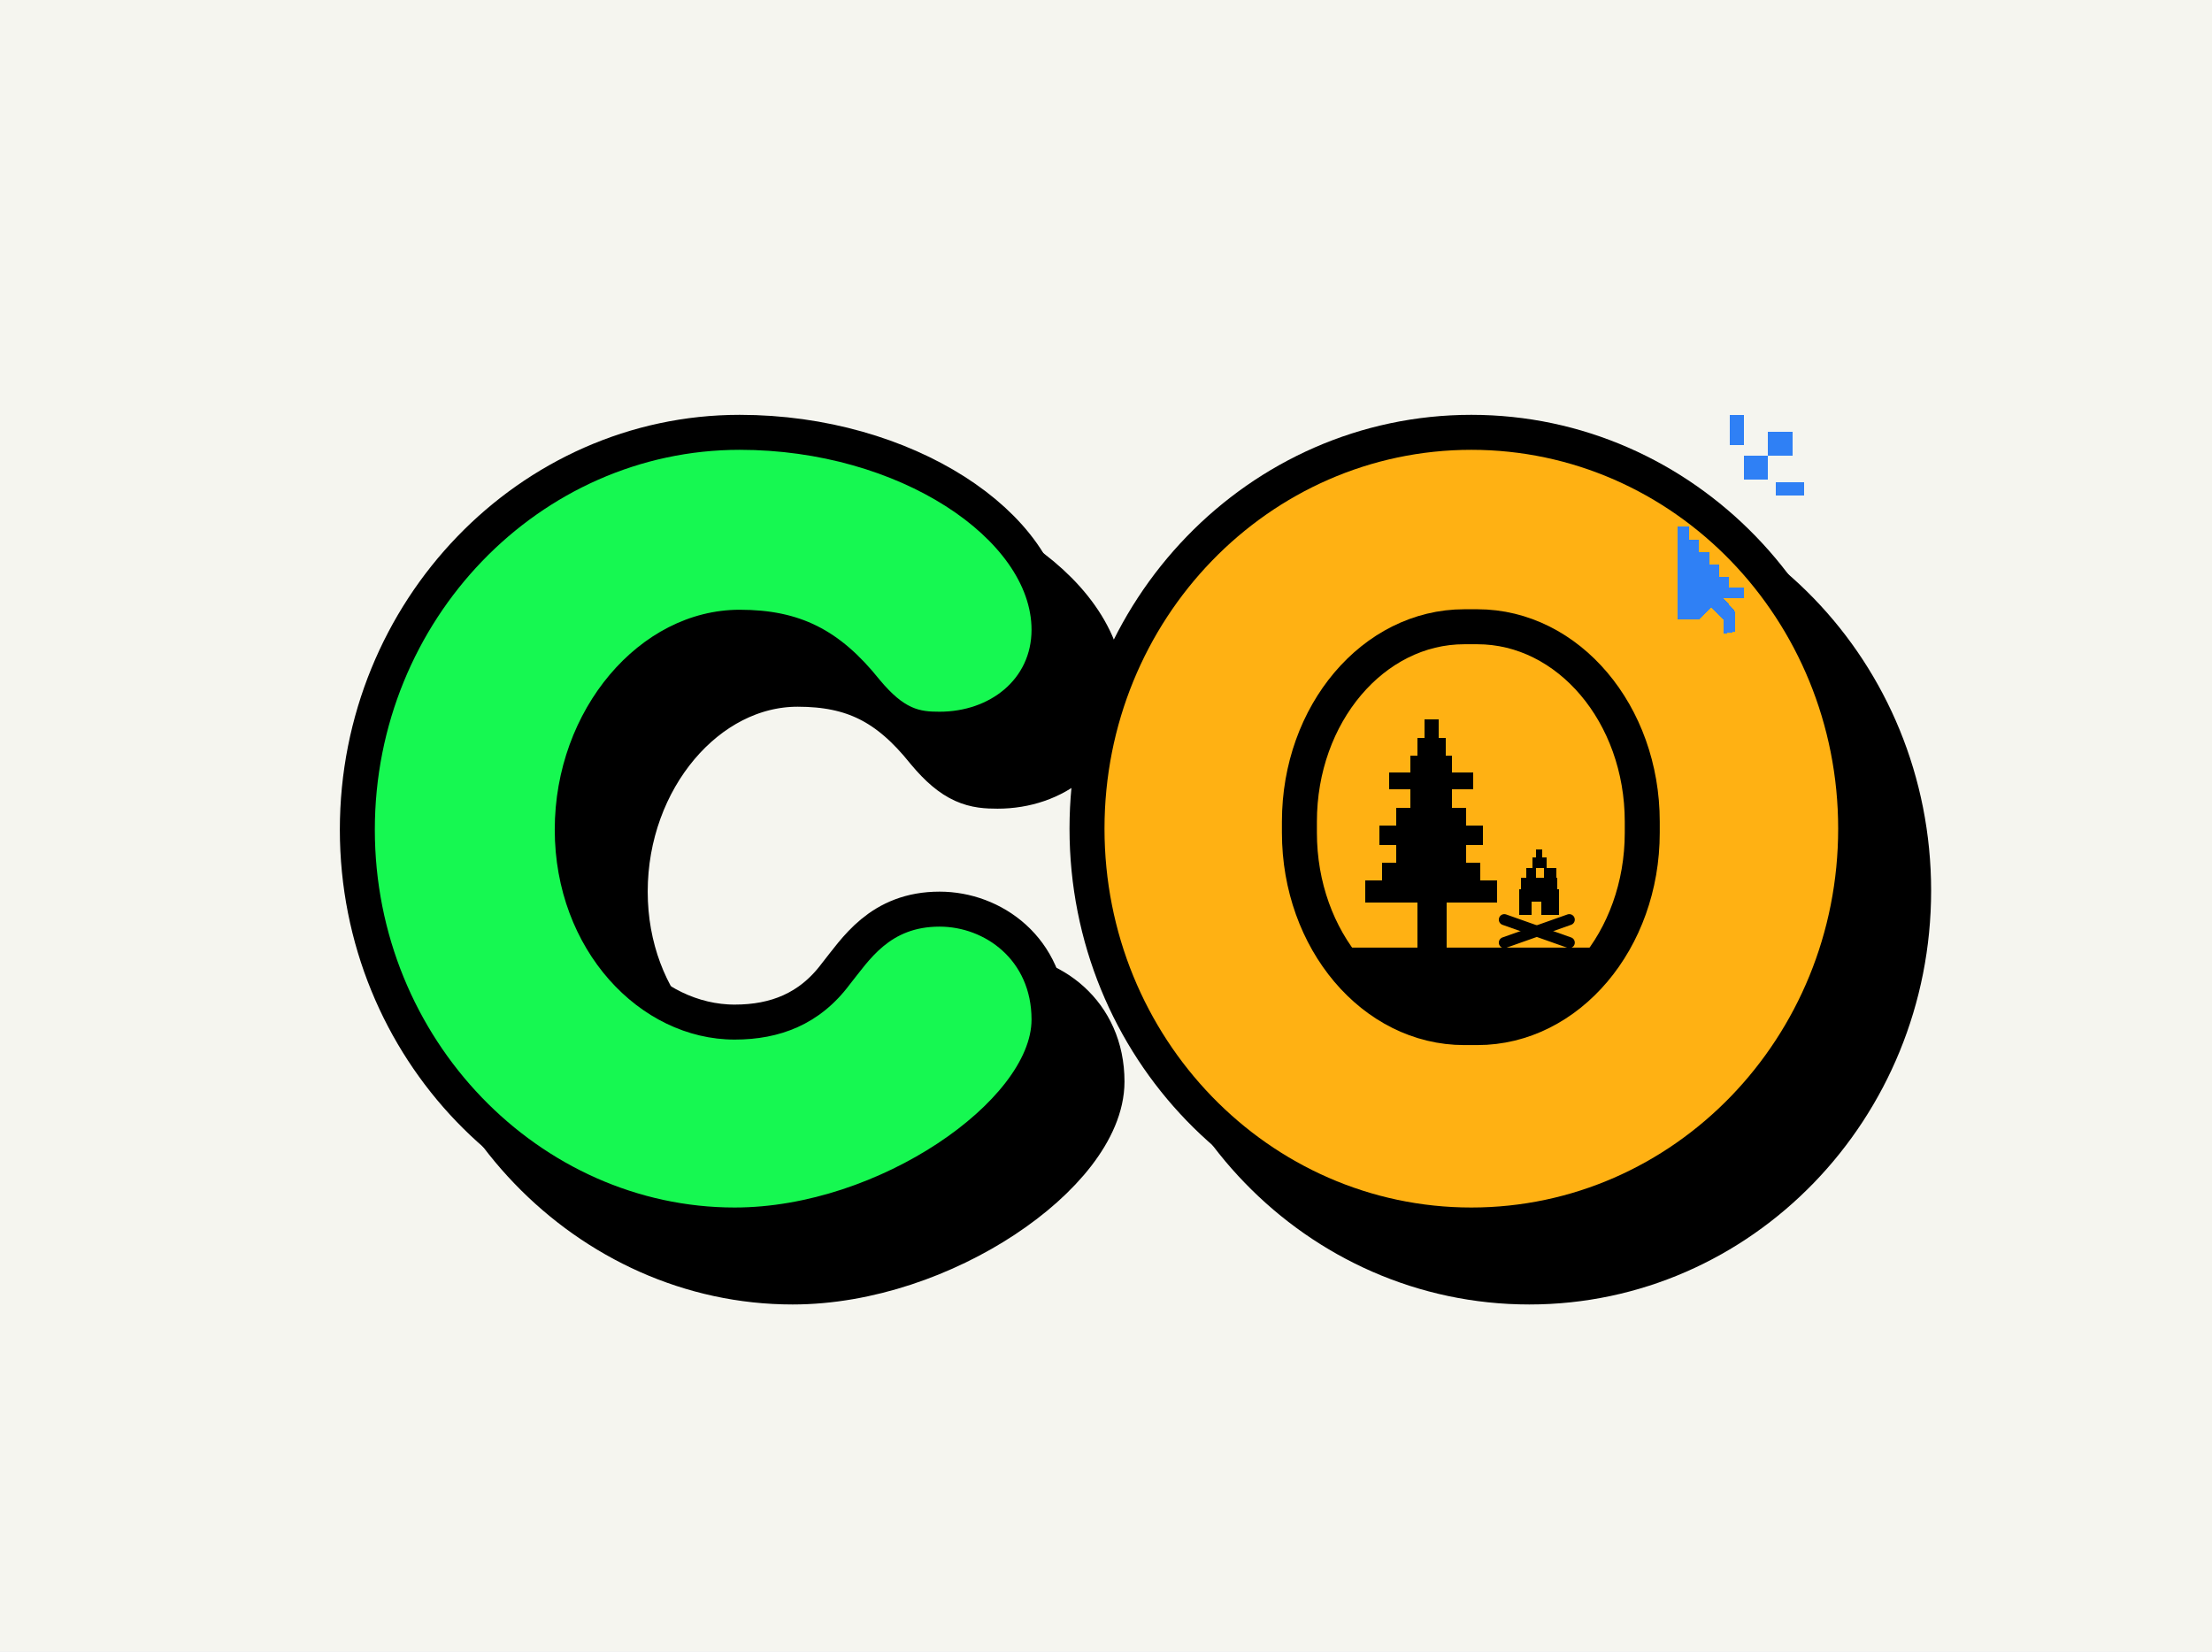
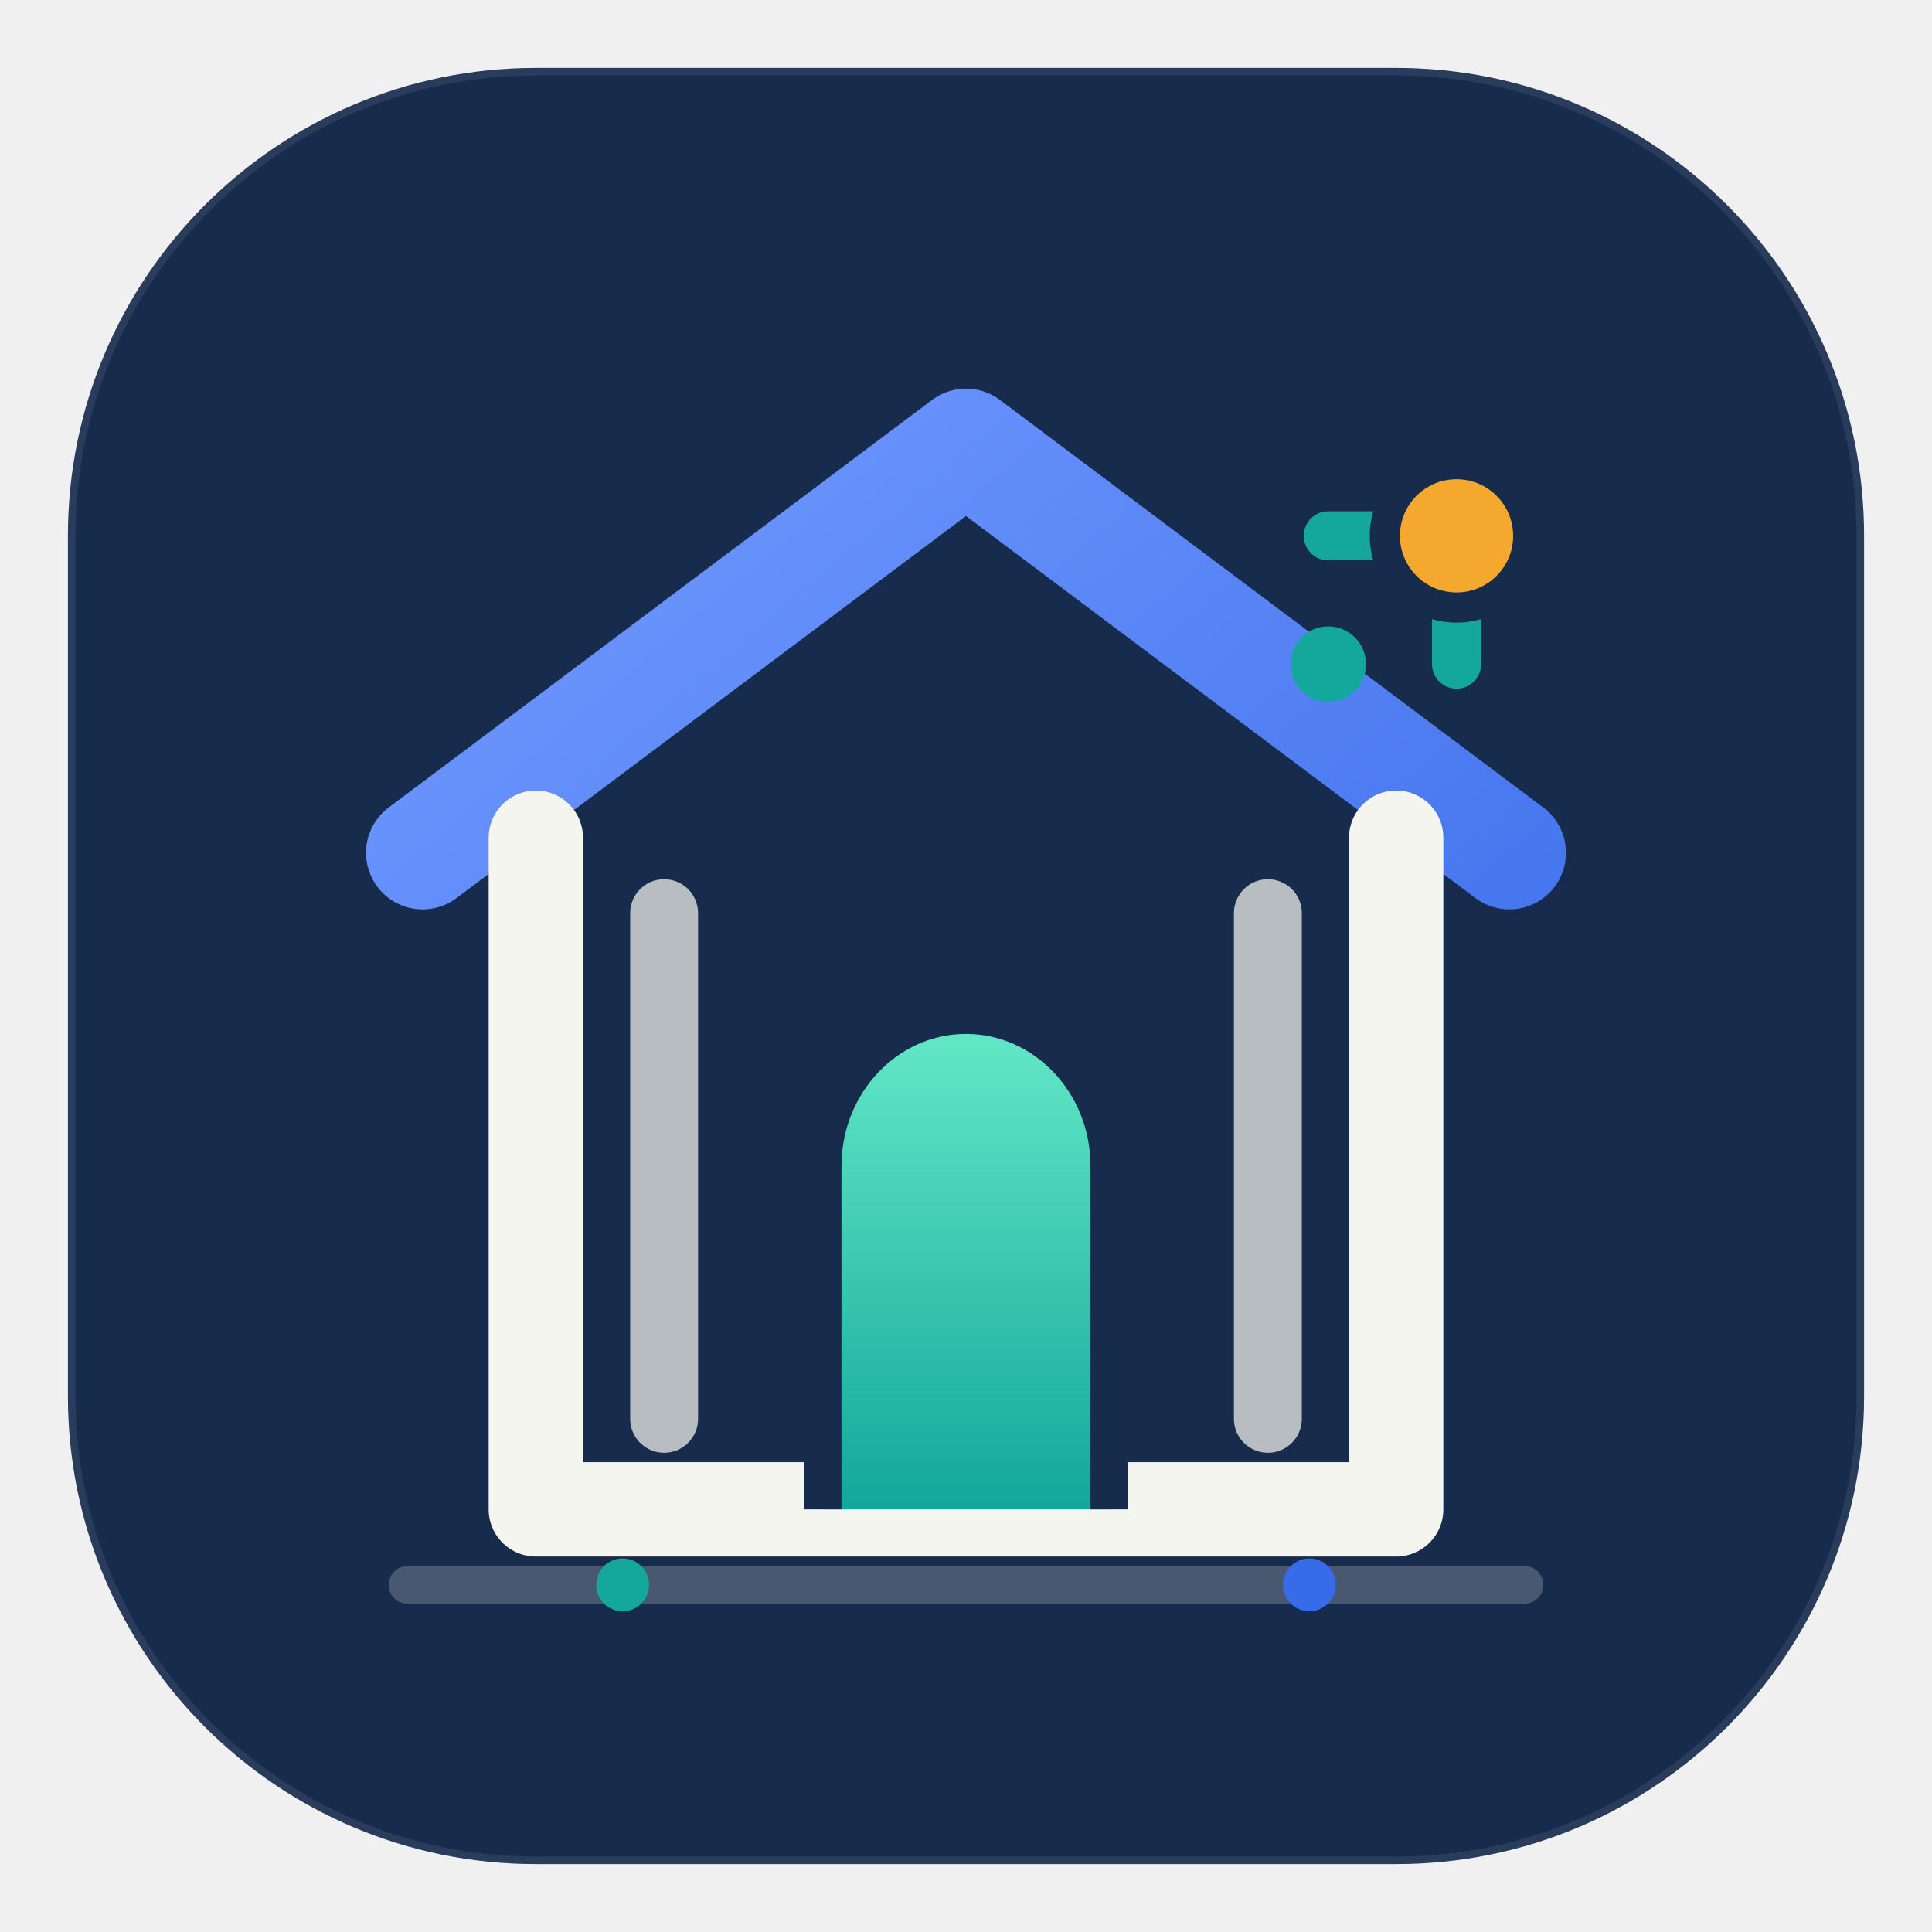
- <svg xmlns="http://www.w3.org/2000/svg" viewBox="0 0 2213 1652" width="2213" height="1652">
+ <svg xmlns="http://www.w3.org/2000/svg" viewBox="0 0 512 512" width="512" height="512" fill="none">
  <defs>
-     <path id="c" d="M1032 630C1032 540 900 450 740 450C540 450 375 620 375 830C375 1040 540 1208 735 1208C880 1208 1032 1100 1032 1020C1032 960 985 927 940 927C890 927 870 960 850 985C820 1025 780 1040 735 1040C640 1040 555 950 555 830C555 710 640 610 740 610C800 610 840 630 880 680C905 710 920 712 940 712C990 712 1032 680 1032 630Z" />
-     <ellipse id="o" cx="1472" cy="829" rx="367" ry="379" />
-     <rect id="hole" x="1300" y="627" width="343" height="401" rx="165" ry="195" />
-     <clipPath id="holeClip">
-       <use href="#hole" />
-     </clipPath>
+     <linearGradient id="roof" x1="140" y1="120" x2="370" y2="390" gradientUnits="userSpaceOnUse">
+       <stop stop-color="#6F98FF" />
+       <stop offset="1" stop-color="#386BE8" />
+     </linearGradient>
+     <linearGradient id="door" x1="256" y1="278" x2="256" y2="398" gradientUnits="userSpaceOnUse">
+       <stop stop-color="#60E5C5" />
+       <stop offset="1" stop-color="#14A89C" />
+     </linearGradient>
  </defs>
-   <rect width="2213" height="1652" fill="#F5F5EF" />
-   <g transform="translate(58 62)" fill="#000" stroke="#000" stroke-width="70" stroke-linejoin="round">
-     <use href="#c" />
-     <use href="#o" />
-   </g>
-   <use href="#c" fill="#16F851" stroke="#000" stroke-width="70" stroke-linejoin="round" paint-order="stroke" />
-   <use href="#o" fill="#FFB113" stroke="#000" stroke-width="70" paint-order="stroke" />
-   <use href="#hole" fill="#FFB113" stroke="#000" stroke-width="35" />
-   <g clip-path="url(#holeClip)">
-     <rect x="1280" y="948" width="400" height="100" fill="#000" />
-   </g>
-   <g fill="#000" shape-rendering="crispEdges">
-     <rect x="1425" y="720" width="14" height="18" />
-     <rect x="1418" y="738" width="28" height="18" />
-     <rect x="1411" y="756" width="42" height="17" />
-     <rect x="1390" y="773" width="84" height="17" />
-     <rect x="1411" y="790" width="42" height="18" />
-     <rect x="1397" y="808" width="70" height="18" />
-     <rect x="1380" y="826" width="104" height="19" />
-     <rect x="1397" y="845" width="70" height="18" />
-     <rect x="1383" y="863" width="98" height="18" />
-     <rect x="1366" y="881" width="132" height="22" />
-     <rect x="1418" y="903" width="29" height="45" />
-   </g>
-   <g fill="#000" shape-rendering="crispEdges">
-     <rect x="1537" y="850" width="6" height="8" />
-     <rect x="1533" y="858" width="14" height="10" />
-     <rect x="1527" y="868" width="10" height="10" />
-     <rect x="1545" y="868" width="12" height="10" />
-     <rect x="1522" y="878" width="36" height="12" />
-     <rect x="1520" y="890" width="40" height="12" />
-     <rect x="1520" y="902" width="12" height="13" />
-     <rect x="1542" y="902" width="18" height="13" />
-   </g>
-   <g stroke="#000" stroke-width="11" stroke-linecap="round">
-     <line x1="1505" y1="920" x2="1570" y2="943" />
-     <line x1="1570" y1="920" x2="1505" y2="943" />
-   </g>
-   <g fill="#2F80F5" shape-rendering="crispEdges">
-     <rect x="1731" y="415" width="14" height="30" />
-     <rect x="1769" y="432" width="24" height="24" />
-     <rect x="1745" y="456" width="24" height="24" />
-     <rect x="1777" y="482" width="28" height="14" />
-   </g>
-   <polygon fill="#2F80F5" shape-rendering="crispEdges" points="1678,527 1690,527 1690,540 1700,540 1700,552 1710,552 1710,565 1720,565 1720,577 1730,577 1730,588 1745,588 1745,598 1724,598 1736,612 1736,632 1724,634 1724,620 1712,608 1700,620 1690,620 1678,620" />
+   <rect x="18" y="18" width="476" height="476" rx="124" fill="#172B4D" />
+   <rect x="19" y="19" width="474" height="474" rx="123" stroke="#FFFFFF" stroke-opacity=".08" stroke-width="2" />
+   <path d="M112 226 256 118l144 108" stroke="url(#roof)" stroke-width="30" stroke-linecap="round" stroke-linejoin="round" />
+   <path d="M142 222v178h228V222" stroke="#F5F5EF" stroke-width="25" stroke-linecap="round" stroke-linejoin="round" />
+   <path d="M176 242v134M336 242v134" stroke="#F5F5EF" stroke-opacity=".72" stroke-width="18" stroke-linecap="round" />
+   <path d="M218 400v-91c0-22 17-40 38-40s38 18 38 40v91" fill="url(#door)" />
+   <path d="M218 400v-91c0-22 17-40 38-40s38 18 38 40v91" stroke="#172B4D" stroke-width="10" stroke-linejoin="round" />
+   <path d="M352 142h34v34" stroke="#14A89C" stroke-width="13" stroke-linecap="round" stroke-linejoin="round" />
+   <circle cx="386" cy="142" r="19" fill="#F5A82E" stroke="#172B4D" stroke-width="8" />
+   <circle cx="352" cy="176" r="10" fill="#14A89C" />
+   <path d="M108 420h296" stroke="#F5F5EF" stroke-opacity=".22" stroke-width="10" stroke-linecap="round" />
+   <circle cx="165" cy="420" r="7" fill="#14A89C" />
+   <circle cx="347" cy="420" r="7" fill="#386BE8" />
</svg>
